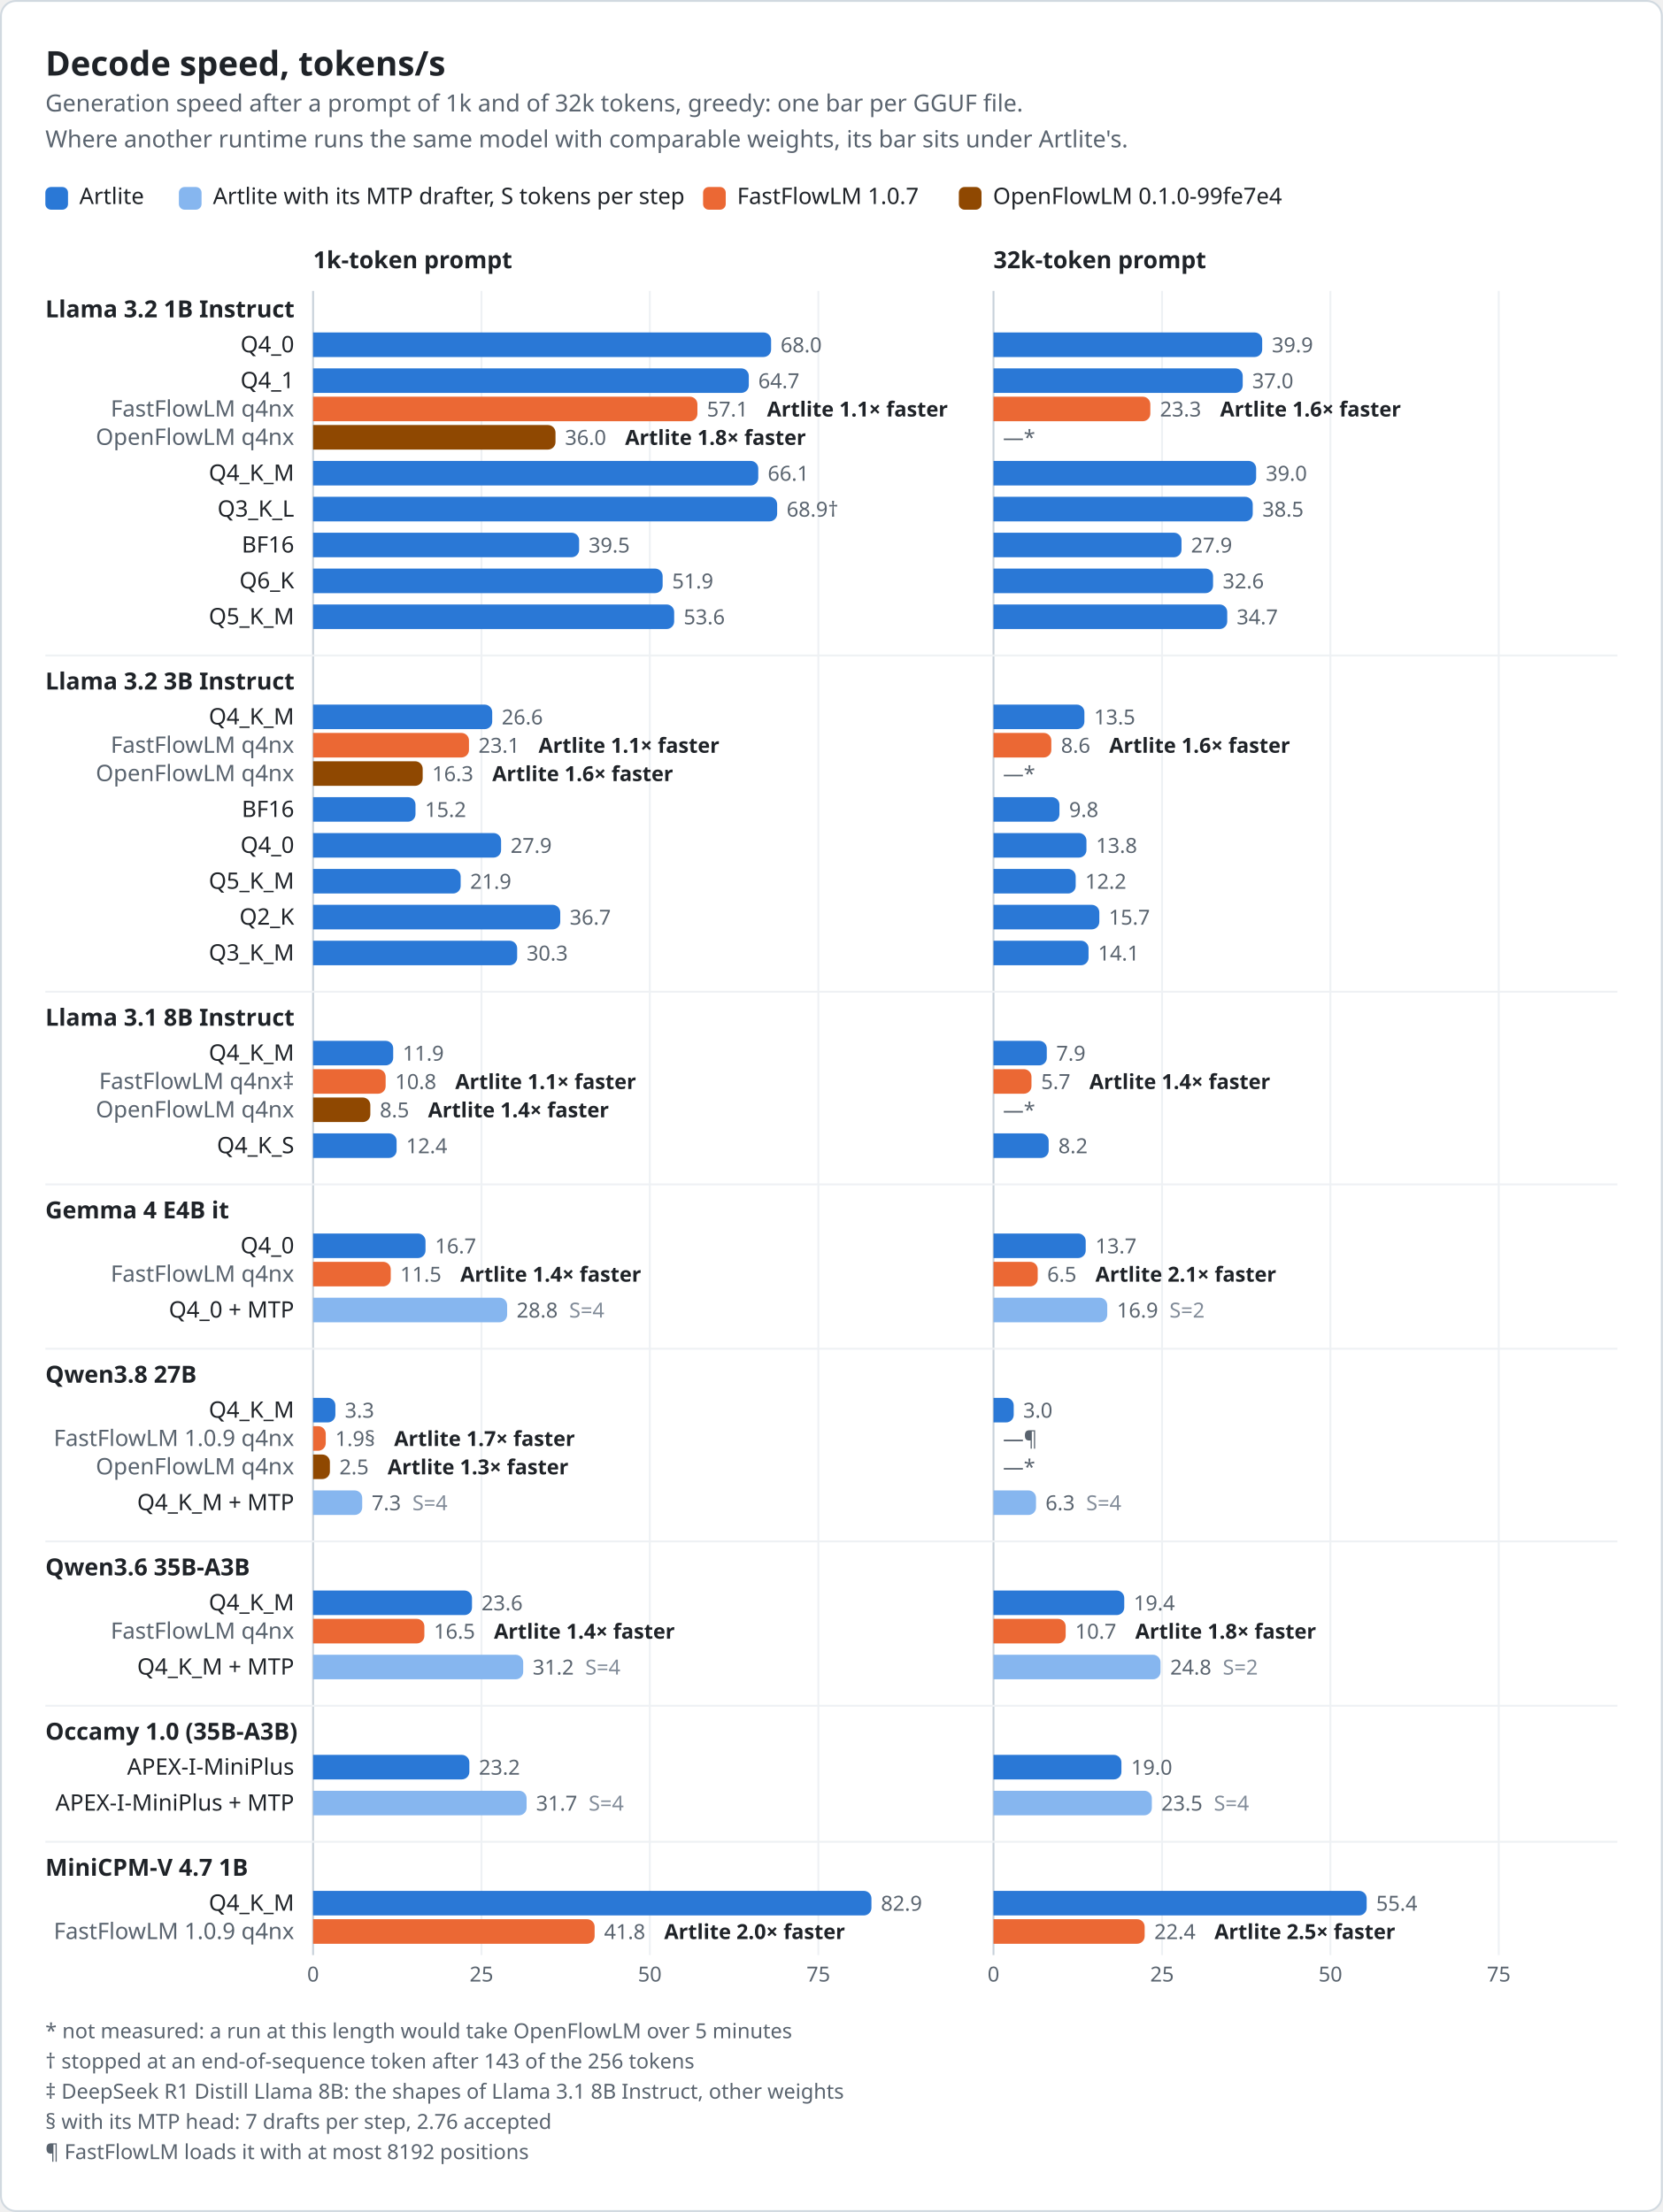
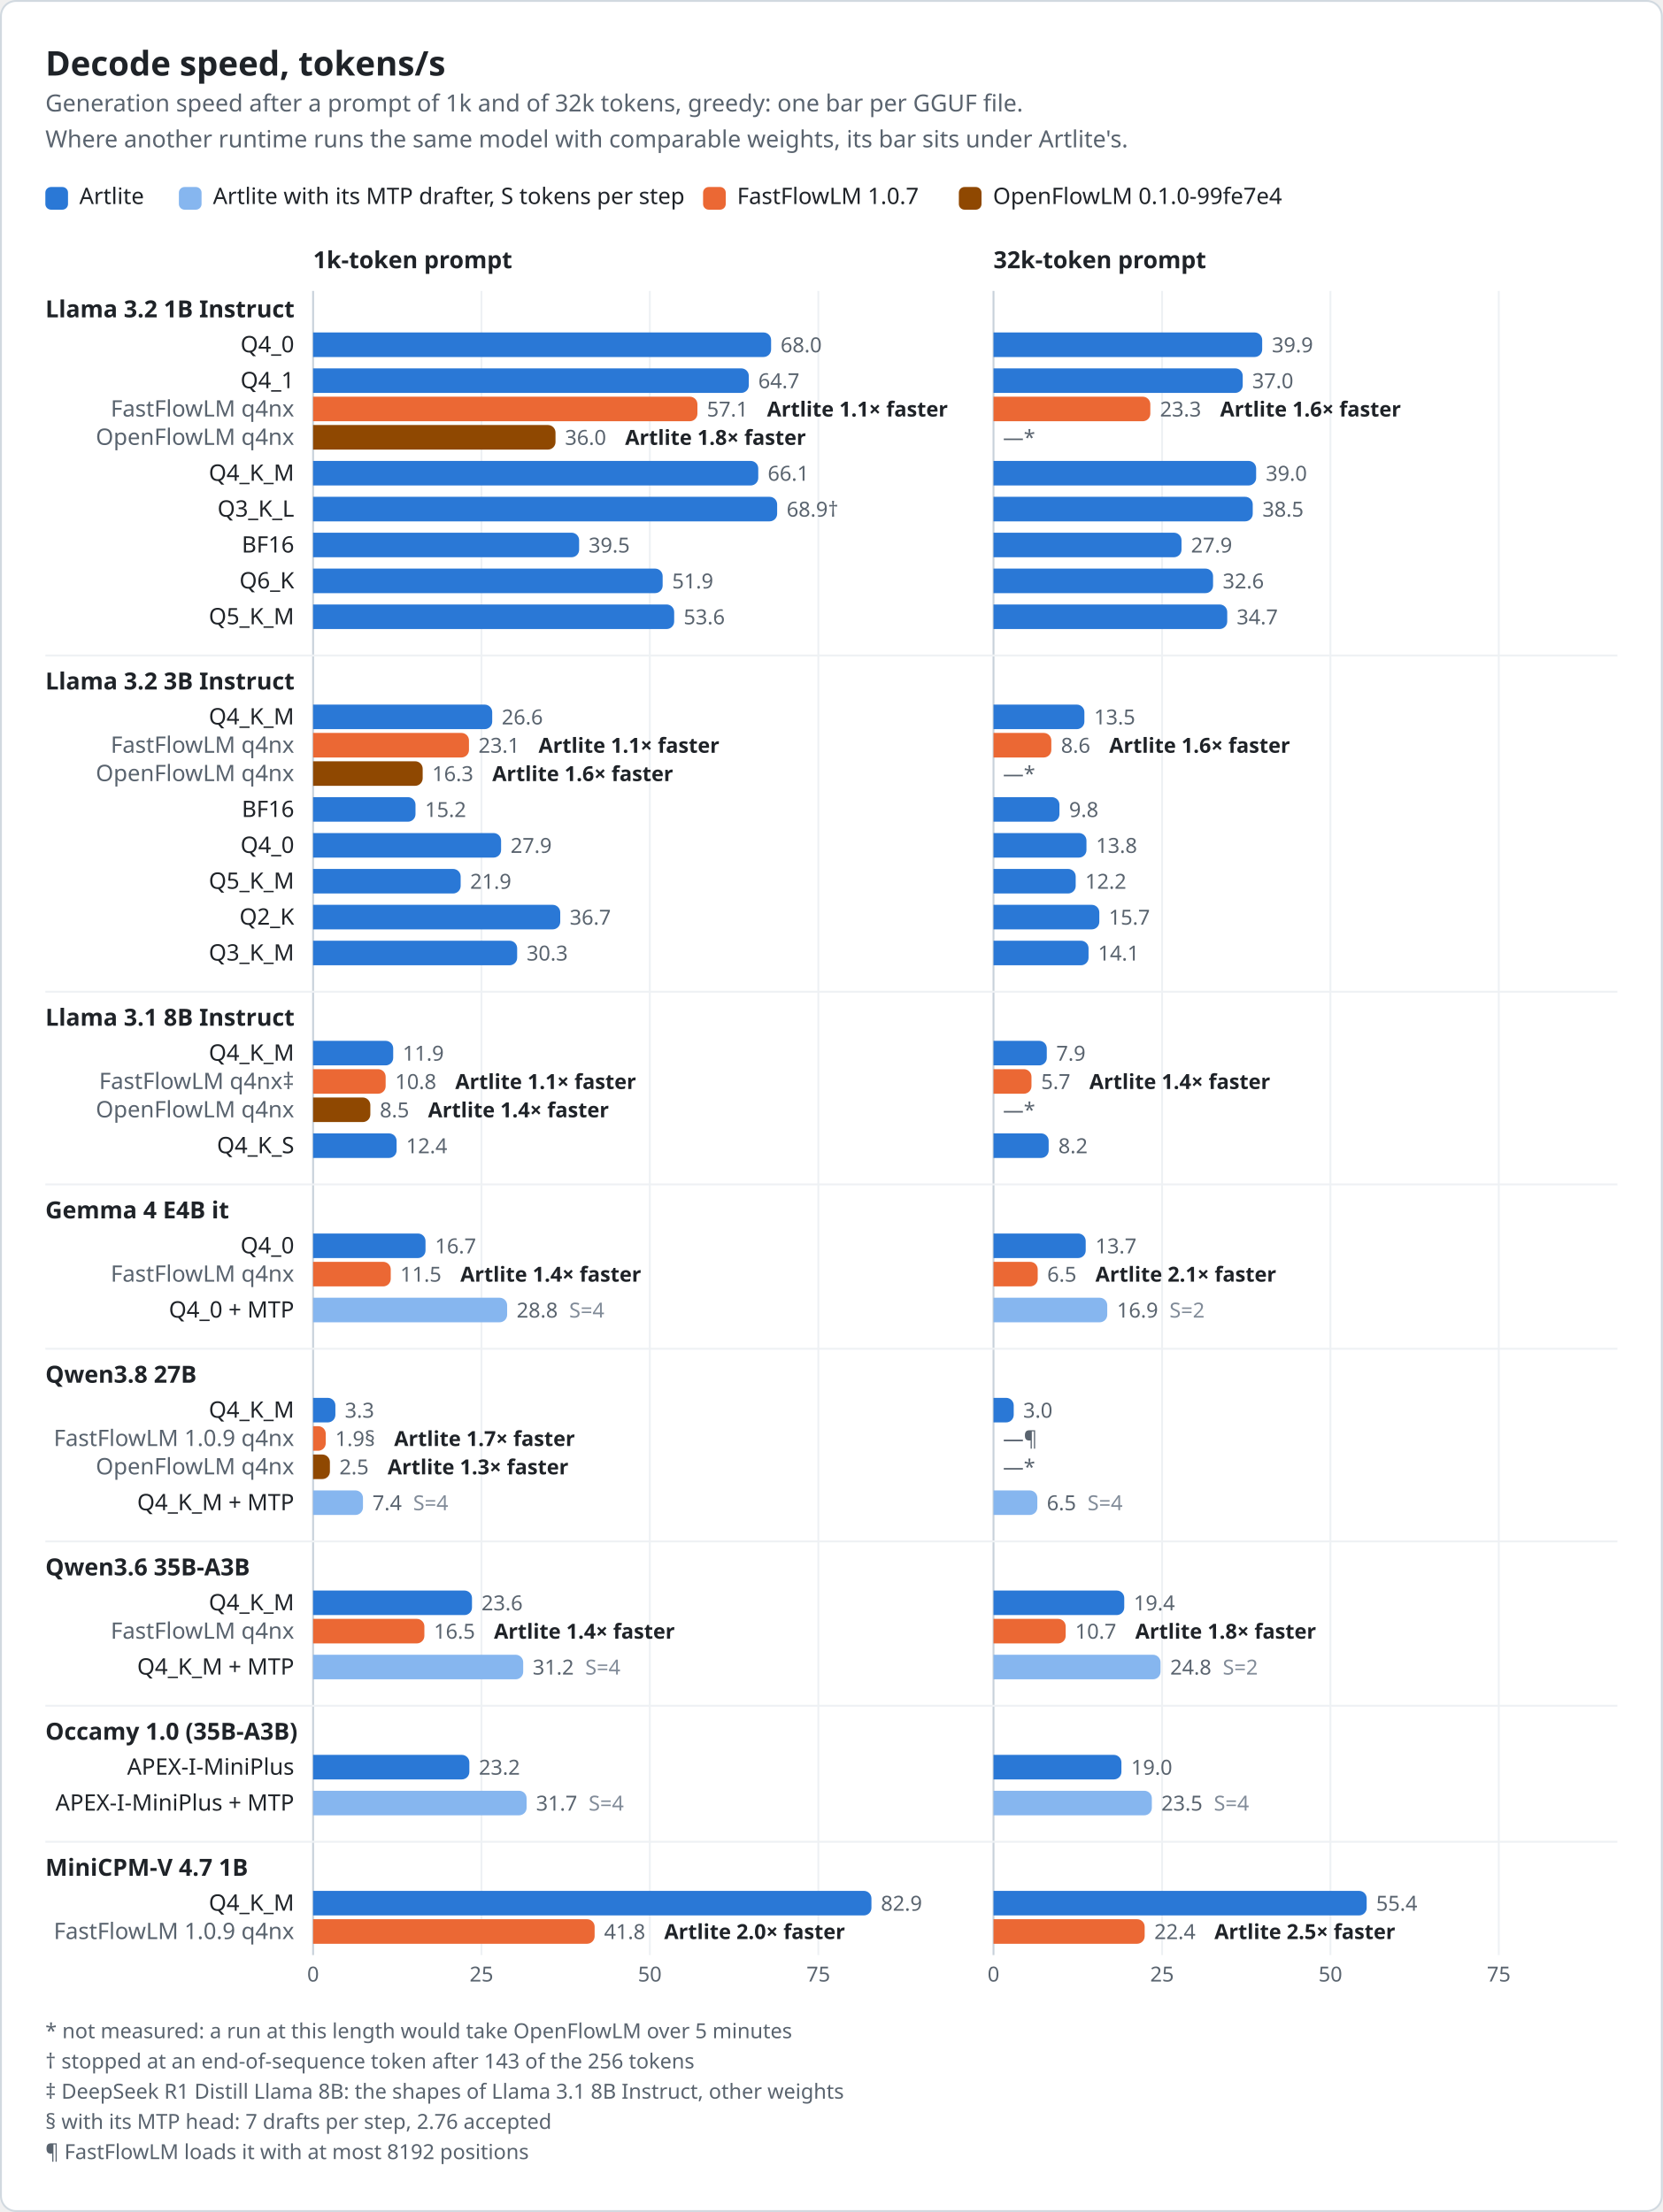
<svg xmlns="http://www.w3.org/2000/svg" width="880" height="1171" viewBox="0 0 880 1171" role="img" aria-labelledby="t d">
  <style>text{font-family:-apple-system, BlinkMacSystemFont, "Segoe UI", "Noto Sans", Helvetica, Arial, sans-serif;font-size:11px;fill:#59636e;font-variant-numeric:tabular-nums}.title{font-size:18px;font-weight:600;fill:#1f2328}.sub{font-size:12.5px}.h{font-size:12.5px;font-weight:600;fill:#1f2328}.lbl{font-size:12px;fill:#1f2328}.lbl2{font-size:12px}.strong{font-weight:600;fill:#1f2328}.muted{fill:#818b98}.small{font-size:10px}.halo{paint-order:stroke;stroke:#ffffff;stroke-width:3px;stroke-linejoin:round}.grid{stroke:#eef1f4}.axis{stroke:#c8d1da}.guide{stroke:#d5dce3}.bracket{stroke:#59636e;fill:none}.ft{fill:#86b6ef}.detail{font-size:12px;font-weight:400;fill:#59636e}.tile{fill:#eef1f4;stroke:#59636e;stroke-width:1}.cut{stroke:#59636e;stroke-width:.75;fill:none}.f0{fill:#2a78d6}.l0{stroke:#2a78d6;stroke-width:2;fill:none;stroke-linejoin:round;stroke-linecap:round}.d0{fill:#2a78d6;stroke:#ffffff;stroke-width:1.5}.b0{fill:#2a78d6;fill-opacity:.16}.f1{fill:#eb6834}.l1{stroke:#eb6834;stroke-width:2;fill:none;stroke-linejoin:round;stroke-linecap:round}.d1{fill:#eb6834;stroke:#ffffff;stroke-width:1.5}.b1{fill:#eb6834;fill-opacity:.16}.f2{fill:#1baf7a}.l2{stroke:#1baf7a;stroke-width:2;fill:none;stroke-linejoin:round;stroke-linecap:round}.d2{fill:#1baf7a;stroke:#ffffff;stroke-width:1.5}.b2{fill:#1baf7a;fill-opacity:.16}.f3{fill:#8f4801}.l3{stroke:#8f4801;stroke-width:2;fill:none;stroke-linejoin:round;stroke-linecap:round}.d3{fill:#8f4801;stroke:#ffffff;stroke-width:1.5}.b3{fill:#8f4801;fill-opacity:.16}</style>
  <rect x="0.5" y="0.5" width="879" height="1170" rx="8" fill="#ffffff" stroke="#d1d9e0" />
  <text x="24.0" y="40.0" class="title">Decode speed, tokens/s</text>
  <text x="24.0" y="59.0" class="sub">Generation speed after a prompt of 1k and of 32k tokens, greedy: one bar per GGUF file.</text>
  <text x="24.0" y="78.0" class="sub">Where another runtime runs the same model with comparable weights, its bar sits under Artlite's.</text>
  <rect x="24" y="99" width="12" height="12" rx="3" class="f0" />
  <text x="42.0" y="108.0" class="lbl">Artlite</text>
  <rect x="94.672" y="99" width="12" height="12" rx="3" class="ft" />
  <text x="112.7" y="108.0" class="lbl">Artlite with its MTP drafter, S tokens per step</text>
  <rect x="372.092" y="99" width="12" height="12" rx="3" class="f1" />
  <text x="390.1" y="108.0" class="lbl">FastFlowLM 1.0.7</text>
  <rect x="507.456" y="99" width="12" height="12" rx="3" class="f3" />
  <text x="525.5" y="108.0" class="lbl">OpenFlowLM 0.1.0-99fe7e4</text>
  <text x="165.7" y="142.0" class="h">1k-token prompt</text>
  <text x="525.8" y="142.0" class="h">32k-token prompt</text>
  <line x1="165.7" y1="154.0" x2="165.7" y2="1035.0" class="axis" />
  <text x="165.7" y="1049.0" text-anchor="middle">0</text>
  <line x1="254.8" y1="154.0" x2="254.8" y2="1035.0" class="grid" />
  <text x="254.8" y="1049.0" text-anchor="middle">25</text>
  <line x1="343.9" y1="154.0" x2="343.9" y2="1035.0" class="grid" />
  <text x="343.9" y="1049.0" text-anchor="middle">50</text>
  <line x1="433.1" y1="154.0" x2="433.1" y2="1035.0" class="grid" />
  <text x="433.1" y="1049.0" text-anchor="middle">75</text>
  <line x1="525.8" y1="154.0" x2="525.8" y2="1035.0" class="axis" />
  <text x="525.8" y="1049.0" text-anchor="middle">0</text>
  <line x1="615.0" y1="154.0" x2="615.0" y2="1035.0" class="grid" />
  <text x="615.0" y="1049.0" text-anchor="middle">25</text>
  <line x1="704.1" y1="154.0" x2="704.1" y2="1035.0" class="grid" />
  <text x="704.1" y="1049.0" text-anchor="middle">50</text>
  <line x1="793.2" y1="154.0" x2="793.2" y2="1035.0" class="grid" />
  <text x="793.2" y="1049.0" text-anchor="middle">75</text>
  <text x="24" y="168.0" class="h">Llama 3.2 1B Instruct</text>
  <text x="155.7" y="186.5" text-anchor="end" class="lbl">Q4_0</text>
  <path d="M165.7,176.0h238.4a4.0,4.0 0 0 1 4.0,4.0v5.0a4.0,4.0 0 0 1 -4.0,4.0h-238.4z" class="f0" />
  <text x="413.1" y="186.5">68.0</text>
  <path d="M525.8,176.0h138.2a4.0,4.0 0 0 1 4.0,4.0v5.0a4.0,4.0 0 0 1 -4.0,4.0h-138.2z" class="f0" />
  <text x="673.1" y="186.5">39.9</text>
  <text x="155.7" y="205.5" text-anchor="end" class="lbl">Q4_1</text>
  <path d="M165.7,195.0h226.6a4.0,4.0 0 0 1 4.0,4.0v5.0a4.0,4.0 0 0 1 -4.0,4.0h-226.6z" class="f0" />
  <text x="401.3" y="205.5">64.7</text>
  <path d="M525.8,195.0h127.9a4.0,4.0 0 0 1 4.0,4.0v5.0a4.0,4.0 0 0 1 -4.0,4.0h-127.9z" class="f0" />
  <text x="662.7" y="205.5">37.0</text>
  <text x="155.7" y="220.5" text-anchor="end" class="lbl2">FastFlowLM q4nx</text>
  <path d="M165.7,210.0h199.4a4.0,4.0 0 0 1 4.0,4.0v5.0a4.0,4.0 0 0 1 -4.0,4.0h-199.4z" class="f1" />
  <text x="374.1" y="220.5">57.1<tspan dx="10" class="strong">Artlite 1.1× faster</tspan>
  </text>
  <path d="M525.8,210.0h79.0a4.0,4.0 0 0 1 4.0,4.0v5.0a4.0,4.0 0 0 1 -4.0,4.0h-79.0z" class="f1" />
  <text x="613.9" y="220.5">23.3<tspan dx="10" class="strong">Artlite 1.6× faster</tspan>
  </text>
  <text x="155.7" y="235.5" text-anchor="end" class="lbl2">OpenFlowLM q4nx</text>
  <path d="M165.7,225.0h124.3a4.0,4.0 0 0 1 4.0,4.0v5.0a4.0,4.0 0 0 1 -4.0,4.0h-124.3z" class="f3" />
  <text x="299.0" y="235.5">36.0<tspan dx="10" class="strong">Artlite 1.8× faster</tspan>
  </text>
  <text x="530.8" y="235.5">—*</text>
  <text x="155.7" y="254.5" text-anchor="end" class="lbl">Q4_K_M</text>
  <path d="M165.7,244.0h231.6a4.0,4.0 0 0 1 4.0,4.0v5.0a4.0,4.0 0 0 1 -4.0,4.0h-231.6z" class="f0" />
  <text x="406.3" y="254.5">66.1</text>
  <path d="M525.8,244.0h135.0a4.0,4.0 0 0 1 4.0,4.0v5.0a4.0,4.0 0 0 1 -4.0,4.0h-135.0z" class="f0" />
  <text x="669.9" y="254.5">39.0</text>
  <text x="155.7" y="273.5" text-anchor="end" class="lbl">Q3_K_L</text>
  <path d="M165.7,263.0h241.6a4.0,4.0 0 0 1 4.0,4.0v5.0a4.0,4.0 0 0 1 -4.0,4.0h-241.6z" class="f0" />
  <text x="416.3" y="273.5">68.9†</text>
  <path d="M525.8,263.0h133.2a4.0,4.0 0 0 1 4.0,4.0v5.0a4.0,4.0 0 0 1 -4.0,4.0h-133.2z" class="f0" />
  <text x="668.1" y="273.5">38.5</text>
  <text x="155.7" y="292.5" text-anchor="end" class="lbl">BF16</text>
  <path d="M165.7,282.0h136.8a4.0,4.0 0 0 1 4.0,4.0v5.0a4.0,4.0 0 0 1 -4.0,4.0h-136.8z" class="f0" />
  <text x="311.5" y="292.5">39.5</text>
  <path d="M525.8,282.0h95.5a4.0,4.0 0 0 1 4.0,4.0v5.0a4.0,4.0 0 0 1 -4.0,4.0h-95.5z" class="f0" />
  <text x="630.3" y="292.5">27.9</text>
  <text x="155.7" y="311.5" text-anchor="end" class="lbl">Q6_K</text>
  <path d="M165.7,301.0h181.0a4.0,4.0 0 0 1 4.0,4.0v5.0a4.0,4.0 0 0 1 -4.0,4.0h-181.0z" class="f0" />
  <text x="355.7" y="311.5">51.9</text>
  <path d="M525.8,301.0h112.2a4.0,4.0 0 0 1 4.0,4.0v5.0a4.0,4.0 0 0 1 -4.0,4.0h-112.2z" class="f0" />
  <text x="647.1" y="311.5">32.6</text>
  <text x="155.7" y="330.5" text-anchor="end" class="lbl">Q5_K_M</text>
  <path d="M165.7,320.0h187.1a4.0,4.0 0 0 1 4.0,4.0v5.0a4.0,4.0 0 0 1 -4.0,4.0h-187.1z" class="f0" />
  <text x="361.8" y="330.5">53.6</text>
  <path d="M525.8,320.0h119.7a4.0,4.0 0 0 1 4.0,4.0v5.0a4.0,4.0 0 0 1 -4.0,4.0h-119.7z" class="f0" />
  <text x="654.5" y="330.5">34.7</text>
  <line x1="24" y1="347.0" x2="856" y2="347.0" class="grid" />
  <text x="24" y="365.0" class="h">Llama 3.2 3B Instruct</text>
  <text x="155.7" y="383.5" text-anchor="end" class="lbl">Q4_K_M</text>
  <path d="M165.7,373.0h90.8a4.0,4.0 0 0 1 4.0,4.0v5.0a4.0,4.0 0 0 1 -4.0,4.0h-90.8z" class="f0" />
  <text x="265.5" y="383.5">26.6</text>
  <path d="M525.8,373.0h44.1a4.0,4.0 0 0 1 4.0,4.0v5.0a4.0,4.0 0 0 1 -4.0,4.0h-44.1z" class="f0" />
  <text x="579.0" y="383.5">13.5</text>
  <text x="155.7" y="398.5" text-anchor="end" class="lbl2">FastFlowLM q4nx</text>
  <path d="M165.7,388.0h78.5a4.0,4.0 0 0 1 4.0,4.0v5.0a4.0,4.0 0 0 1 -4.0,4.0h-78.5z" class="f1" />
  <text x="253.2" y="398.5">23.1<tspan dx="10" class="strong">Artlite 1.1× faster</tspan>
  </text>
  <path d="M525.8,388.0h26.6a4.0,4.0 0 0 1 4.0,4.0v5.0a4.0,4.0 0 0 1 -4.0,4.0h-26.6z" class="f1" />
  <text x="561.5" y="398.5">8.6<tspan dx="10" class="strong">Artlite 1.6× faster</tspan>
  </text>
  <text x="155.7" y="413.5" text-anchor="end" class="lbl2">OpenFlowLM q4nx</text>
  <path d="M165.7,403.0h54.0a4.0,4.0 0 0 1 4.0,4.0v5.0a4.0,4.0 0 0 1 -4.0,4.0h-54.0z" class="f3" />
  <text x="228.7" y="413.5">16.3<tspan dx="10" class="strong">Artlite 1.6× faster</tspan>
  </text>
  <text x="530.8" y="413.5">—*</text>
  <text x="155.7" y="432.5" text-anchor="end" class="lbl">BF16</text>
  <path d="M165.7,422.0h50.2a4.0,4.0 0 0 1 4.0,4.0v5.0a4.0,4.0 0 0 1 -4.0,4.0h-50.2z" class="f0" />
  <text x="224.9" y="432.5">15.2</text>
  <path d="M525.8,422.0h30.9a4.0,4.0 0 0 1 4.0,4.0v5.0a4.0,4.0 0 0 1 -4.0,4.0h-30.9z" class="f0" />
  <text x="565.8" y="432.5">9.8</text>
  <text x="155.7" y="451.5" text-anchor="end" class="lbl">Q4_0</text>
  <path d="M165.7,441.0h95.5a4.0,4.0 0 0 1 4.0,4.0v5.0a4.0,4.0 0 0 1 -4.0,4.0h-95.5z" class="f0" />
  <text x="270.2" y="451.5">27.9</text>
  <path d="M525.8,441.0h45.2a4.0,4.0 0 0 1 4.0,4.0v5.0a4.0,4.0 0 0 1 -4.0,4.0h-45.2z" class="f0" />
  <text x="580.0" y="451.5">13.8</text>
  <text x="155.7" y="470.5" text-anchor="end" class="lbl">Q5_K_M</text>
  <path d="M165.7,460.0h74.1a4.0,4.0 0 0 1 4.0,4.0v5.0a4.0,4.0 0 0 1 -4.0,4.0h-74.1z" class="f0" />
  <text x="248.8" y="470.5">21.9</text>
  <path d="M525.8,460.0h39.5a4.0,4.0 0 0 1 4.0,4.0v5.0a4.0,4.0 0 0 1 -4.0,4.0h-39.5z" class="f0" />
  <text x="574.3" y="470.5">12.2</text>
  <text x="155.7" y="489.5" text-anchor="end" class="lbl">Q2_K</text>
  <path d="M165.7,479.0h126.8a4.0,4.0 0 0 1 4.0,4.0v5.0a4.0,4.0 0 0 1 -4.0,4.0h-126.8z" class="f0" />
  <text x="301.5" y="489.5">36.7</text>
  <path d="M525.8,479.0h52.0a4.0,4.0 0 0 1 4.0,4.0v5.0a4.0,4.0 0 0 1 -4.0,4.0h-52.0z" class="f0" />
  <text x="586.8" y="489.5">15.7</text>
  <text x="155.7" y="508.5" text-anchor="end" class="lbl">Q3_K_M</text>
  <path d="M165.7,498.0h104.0a4.0,4.0 0 0 1 4.0,4.0v5.0a4.0,4.0 0 0 1 -4.0,4.0h-104.0z" class="f0" />
  <text x="278.7" y="508.5">30.3</text>
  <path d="M525.8,498.0h46.3a4.0,4.0 0 0 1 4.0,4.0v5.0a4.0,4.0 0 0 1 -4.0,4.0h-46.3z" class="f0" />
  <text x="581.1" y="508.5">14.1</text>
  <line x1="24" y1="525.0" x2="856" y2="525.0" class="grid" />
  <text x="24" y="543.0" class="h">Llama 3.1 8B Instruct</text>
  <text x="155.7" y="561.5" text-anchor="end" class="lbl">Q4_K_M</text>
  <path d="M165.7,551.0h38.4a4.0,4.0 0 0 1 4.0,4.0v5.0a4.0,4.0 0 0 1 -4.0,4.0h-38.4z" class="f0" />
  <text x="213.1" y="561.5">11.9</text>
  <path d="M525.8,551.0h24.2a4.0,4.0 0 0 1 4.0,4.0v5.0a4.0,4.0 0 0 1 -4.0,4.0h-24.2z" class="f0" />
  <text x="559.0" y="561.5">7.9</text>
  <text x="155.7" y="576.5" text-anchor="end" class="lbl2">FastFlowLM q4nx‡</text>
  <path d="M165.7,566.0h34.4a4.0,4.0 0 0 1 4.0,4.0v5.0a4.0,4.0 0 0 1 -4.0,4.0h-34.4z" class="f1" />
  <text x="209.1" y="576.5">10.8<tspan dx="10" class="strong">Artlite 1.1× faster</tspan>
  </text>
  <path d="M525.8,566.0h16.1a4.0,4.0 0 0 1 4.0,4.0v5.0a4.0,4.0 0 0 1 -4.0,4.0h-16.1z" class="f1" />
  <text x="551.0" y="576.5">5.7<tspan dx="10" class="strong">Artlite 1.4× faster</tspan>
  </text>
  <text x="155.7" y="591.5" text-anchor="end" class="lbl2">OpenFlowLM q4nx</text>
  <path d="M165.7,581.0h26.3a4.0,4.0 0 0 1 4.0,4.0v5.0a4.0,4.0 0 0 1 -4.0,4.0h-26.3z" class="f3" />
  <text x="201.0" y="591.5">8.5<tspan dx="10" class="strong">Artlite 1.4× faster</tspan>
  </text>
  <text x="530.8" y="591.5">—*</text>
  <text x="155.7" y="610.5" text-anchor="end" class="lbl">Q4_K_S</text>
  <path d="M165.7,600.0h40.2a4.0,4.0 0 0 1 4.0,4.0v5.0a4.0,4.0 0 0 1 -4.0,4.0h-40.2z" class="f0" />
  <text x="214.9" y="610.5">12.4</text>
  <path d="M525.8,600.0h25.2a4.0,4.0 0 0 1 4.0,4.0v5.0a4.0,4.0 0 0 1 -4.0,4.0h-25.2z" class="f0" />
  <text x="560.1" y="610.5">8.2</text>
  <line x1="24" y1="627.0" x2="856" y2="627.0" class="grid" />
  <text x="24" y="645.0" class="h">Gemma 4 E4B it</text>
  <text x="155.7" y="663.5" text-anchor="end" class="lbl">Q4_0</text>
  <path d="M165.7,653.0h55.5a4.0,4.0 0 0 1 4.0,4.0v5.0a4.0,4.0 0 0 1 -4.0,4.0h-55.5z" class="f0" />
  <text x="230.2" y="663.5">16.7</text>
  <path d="M525.8,653.0h44.8a4.0,4.0 0 0 1 4.0,4.0v5.0a4.0,4.0 0 0 1 -4.0,4.0h-44.8z" class="f0" />
  <text x="579.7" y="663.5">13.7</text>
  <text x="155.7" y="678.5" text-anchor="end" class="lbl2">FastFlowLM q4nx</text>
  <path d="M165.7,668.0h37.1a4.0,4.0 0 0 1 4.0,4.0v5.0a4.0,4.0 0 0 1 -4.0,4.0h-37.1z" class="f1" />
  <text x="211.8" y="678.5">11.5<tspan dx="10" class="strong">Artlite 1.4× faster</tspan>
  </text>
  <path d="M525.8,668.0h19.4a4.0,4.0 0 0 1 4.0,4.0v5.0a4.0,4.0 0 0 1 -4.0,4.0h-19.4z" class="f1" />
  <text x="554.2" y="678.5">6.5<tspan dx="10" class="strong">Artlite 2.1× faster</tspan>
  </text>
  <text x="155.7" y="697.5" text-anchor="end" class="lbl">Q4_0 + MTP</text>
  <path d="M165.7,687.0h98.7a4.0,4.0 0 0 1 4.0,4.0v5.0a4.0,4.0 0 0 1 -4.0,4.0h-98.7z" class="ft" />
  <text x="273.4" y="697.5">28.8<tspan dx="6" class="muted">S=4</tspan>
  </text>
  <path d="M525.8,687.0h56.2a4.0,4.0 0 0 1 4.0,4.0v5.0a4.0,4.0 0 0 1 -4.0,4.0h-56.2z" class="ft" />
  <text x="591.1" y="697.5">16.9<tspan dx="6" class="muted">S=2</tspan>
  </text>
  <line x1="24" y1="714.0" x2="856" y2="714.0" class="grid" />
  <text x="24" y="732.0" class="h">Qwen3.8 27B</text>
  <text x="155.7" y="750.5" text-anchor="end" class="lbl">Q4_K_M</text>
  <path d="M165.7,740.0h7.8a4.0,4.0 0 0 1 4.0,4.0v5.0a4.0,4.0 0 0 1 -4.0,4.0h-7.8z" class="f0" />
  <text x="182.5" y="750.5">3.3</text>
  <path d="M525.8,740.0h6.7a4.0,4.0 0 0 1 4.0,4.0v5.0a4.0,4.0 0 0 1 -4.0,4.0h-6.7z" class="f0" />
  <text x="541.5" y="750.5">3.0</text>
  <text x="155.7" y="765.5" text-anchor="end" class="lbl2">FastFlowLM 1.0.9 q4nx</text>
  <path d="M165.7,755.0h2.7a4.0,4.0 0 0 1 4.0,4.0v5.0a4.0,4.0 0 0 1 -4.0,4.0h-2.7z" class="f1" />
  <text x="177.4" y="765.5">1.9§<tspan dx="10" class="strong">Artlite 1.7× faster</tspan>
  </text>
  <text x="530.8" y="765.5">—¶</text>
  <text x="155.7" y="780.5" text-anchor="end" class="lbl2">OpenFlowLM q4nx</text>
  <path d="M165.7,770.0h4.9a4.0,4.0 0 0 1 4.0,4.0v5.0a4.0,4.0 0 0 1 -4.0,4.0h-4.9z" class="f3" />
  <text x="179.6" y="780.5">2.5<tspan dx="10" class="strong">Artlite 1.3× faster</tspan>
  </text>
  <text x="530.8" y="780.5">—*</text>
  <text x="155.7" y="799.5" text-anchor="end" class="lbl">Q4_K_M + MTP</text>
-   <path d="M165.7,789.0h22.0a4.0,4.0 0 0 1 4.0,4.0v5.0a4.0,4.0 0 0 1 -4.0,4.0h-22.0z" class="ft" />
-   <text x="196.7" y="799.5">7.3<tspan dx="6" class="muted">S=4</tspan>
-   </text>
-   <path d="M525.8,789.0h18.5a4.0,4.0 0 0 1 4.0,4.0v5.0a4.0,4.0 0 0 1 -4.0,4.0h-18.5z" class="ft" />
-   <text x="553.3" y="799.5">6.3<tspan dx="6" class="muted">S=4</tspan>
+   <path d="M165.7,789.0h22.4a4.0,4.0 0 0 1 4.0,4.0v5.0a4.0,4.0 0 0 1 -4.0,4.0h-22.4z" class="ft" />
+   <text x="197.1" y="799.5">7.4<tspan dx="6" class="muted">S=4</tspan>
+   </text>
+   <path d="M525.8,789.0h19.2a4.0,4.0 0 0 1 4.0,4.0v5.0a4.0,4.0 0 0 1 -4.0,4.0h-19.2z" class="ft" />
+   <text x="554.0" y="799.5">6.5<tspan dx="6" class="muted">S=4</tspan>
  </text>
  <line x1="24" y1="816.0" x2="856" y2="816.0" class="grid" />
  <text x="24" y="834.0" class="h">Qwen3.6 35B-A3B</text>
  <text x="155.7" y="852.5" text-anchor="end" class="lbl">Q4_K_M</text>
  <path d="M165.7,842.0h80.1a4.0,4.0 0 0 1 4.0,4.0v5.0a4.0,4.0 0 0 1 -4.0,4.0h-80.1z" class="f0" />
  <text x="254.8" y="852.5">23.6</text>
  <path d="M525.8,842.0h65.2a4.0,4.0 0 0 1 4.0,4.0v5.0a4.0,4.0 0 0 1 -4.0,4.0h-65.2z" class="f0" />
  <text x="600.0" y="852.5">19.4</text>
  <text x="155.7" y="867.5" text-anchor="end" class="lbl2">FastFlowLM q4nx</text>
  <path d="M165.7,857.0h54.9a4.0,4.0 0 0 1 4.0,4.0v5.0a4.0,4.0 0 0 1 -4.0,4.0h-54.9z" class="f1" />
  <text x="229.6" y="867.5">16.5<tspan dx="10" class="strong">Artlite 1.4× faster</tspan>
  </text>
  <path d="M525.8,857.0h34.2a4.0,4.0 0 0 1 4.0,4.0v5.0a4.0,4.0 0 0 1 -4.0,4.0h-34.2z" class="f1" />
  <text x="569.0" y="867.5">10.7<tspan dx="10" class="strong">Artlite 1.8× faster</tspan>
  </text>
  <text x="155.7" y="886.5" text-anchor="end" class="lbl">Q4_K_M + MTP</text>
  <path d="M165.7,876.0h107.2a4.0,4.0 0 0 1 4.0,4.0v5.0a4.0,4.0 0 0 1 -4.0,4.0h-107.2z" class="ft" />
  <text x="281.9" y="886.5">31.2<tspan dx="6" class="muted">S=4</tspan>
  </text>
  <path d="M525.8,876.0h84.4a4.0,4.0 0 0 1 4.0,4.0v5.0a4.0,4.0 0 0 1 -4.0,4.0h-84.4z" class="ft" />
  <text x="619.3" y="886.5">24.8<tspan dx="6" class="muted">S=2</tspan>
  </text>
  <line x1="24" y1="903.0" x2="856" y2="903.0" class="grid" />
  <text x="24" y="921.0" class="h">Occamy 1.0 (35B-A3B)</text>
  <text x="155.7" y="939.5" text-anchor="end" class="lbl">APEX-I-MiniPlus</text>
  <path d="M165.7,929.0h78.7a4.0,4.0 0 0 1 4.0,4.0v5.0a4.0,4.0 0 0 1 -4.0,4.0h-78.7z" class="f0" />
  <text x="253.4" y="939.5">23.2</text>
  <path d="M525.8,929.0h63.7a4.0,4.0 0 0 1 4.0,4.0v5.0a4.0,4.0 0 0 1 -4.0,4.0h-63.7z" class="f0" />
  <text x="598.6" y="939.5">19.0</text>
  <text x="155.7" y="958.5" text-anchor="end" class="lbl">APEX-I-MiniPlus + MTP</text>
  <path d="M165.7,948.0h109.0a4.0,4.0 0 0 1 4.0,4.0v5.0a4.0,4.0 0 0 1 -4.0,4.0h-109.0z" class="ft" />
  <text x="283.7" y="958.5">31.7<tspan dx="6" class="muted">S=4</tspan>
  </text>
  <path d="M525.8,948.0h79.8a4.0,4.0 0 0 1 4.0,4.0v5.0a4.0,4.0 0 0 1 -4.0,4.0h-79.8z" class="ft" />
  <text x="614.6" y="958.5">23.5<tspan dx="6" class="muted">S=4</tspan>
  </text>
  <line x1="24" y1="975.0" x2="856" y2="975.0" class="grid" />
  <text x="24" y="993.0" class="h">MiniCPM-V 4.7 1B</text>
  <text x="155.7" y="1011.5" text-anchor="end" class="lbl">Q4_K_M</text>
  <path d="M165.7,1001.0h291.5a4.0,4.0 0 0 1 4.0,4.0v5.0a4.0,4.0 0 0 1 -4.0,4.0h-291.5z" class="f0" />
  <text x="466.2" y="1011.5">82.9</text>
  <path d="M525.8,1001.0h193.5a4.0,4.0 0 0 1 4.0,4.0v5.0a4.0,4.0 0 0 1 -4.0,4.0h-193.5z" class="f0" />
  <text x="728.3" y="1011.5">55.4</text>
  <text x="155.7" y="1026.5" text-anchor="end" class="lbl2">FastFlowLM 1.0.9 q4nx</text>
  <path d="M165.7,1016.0h145.0a4.0,4.0 0 0 1 4.0,4.0v5.0a4.0,4.0 0 0 1 -4.0,4.0h-145.0z" class="f1" />
  <text x="319.7" y="1026.5">41.8<tspan dx="10" class="strong">Artlite 2.0× faster</tspan>
  </text>
  <path d="M525.8,1016.0h76.0a4.0,4.0 0 0 1 4.0,4.0v5.0a4.0,4.0 0 0 1 -4.0,4.0h-76.0z" class="f1" />
  <text x="610.9" y="1026.5">22.4<tspan dx="10" class="strong">Artlite 2.5× faster</tspan>
  </text>
  <text x="24.0" y="1079.0">* not measured: a run at this length would take OpenFlowLM over 5 minutes</text>
  <text x="24.0" y="1095.0">† stopped at an end-of-sequence token after 143 of the 256 tokens</text>
  <text x="24.0" y="1111.0">‡ DeepSeek R1 Distill Llama 8B: the shapes of Llama 3.1 8B Instruct, other weights</text>
  <text x="24.0" y="1127.0">§ with its MTP head: 7 drafts per step, 2.76 accepted</text>
  <text x="24.0" y="1143.0">¶ FastFlowLM loads it with at most 8192 positions</text>
</svg>
